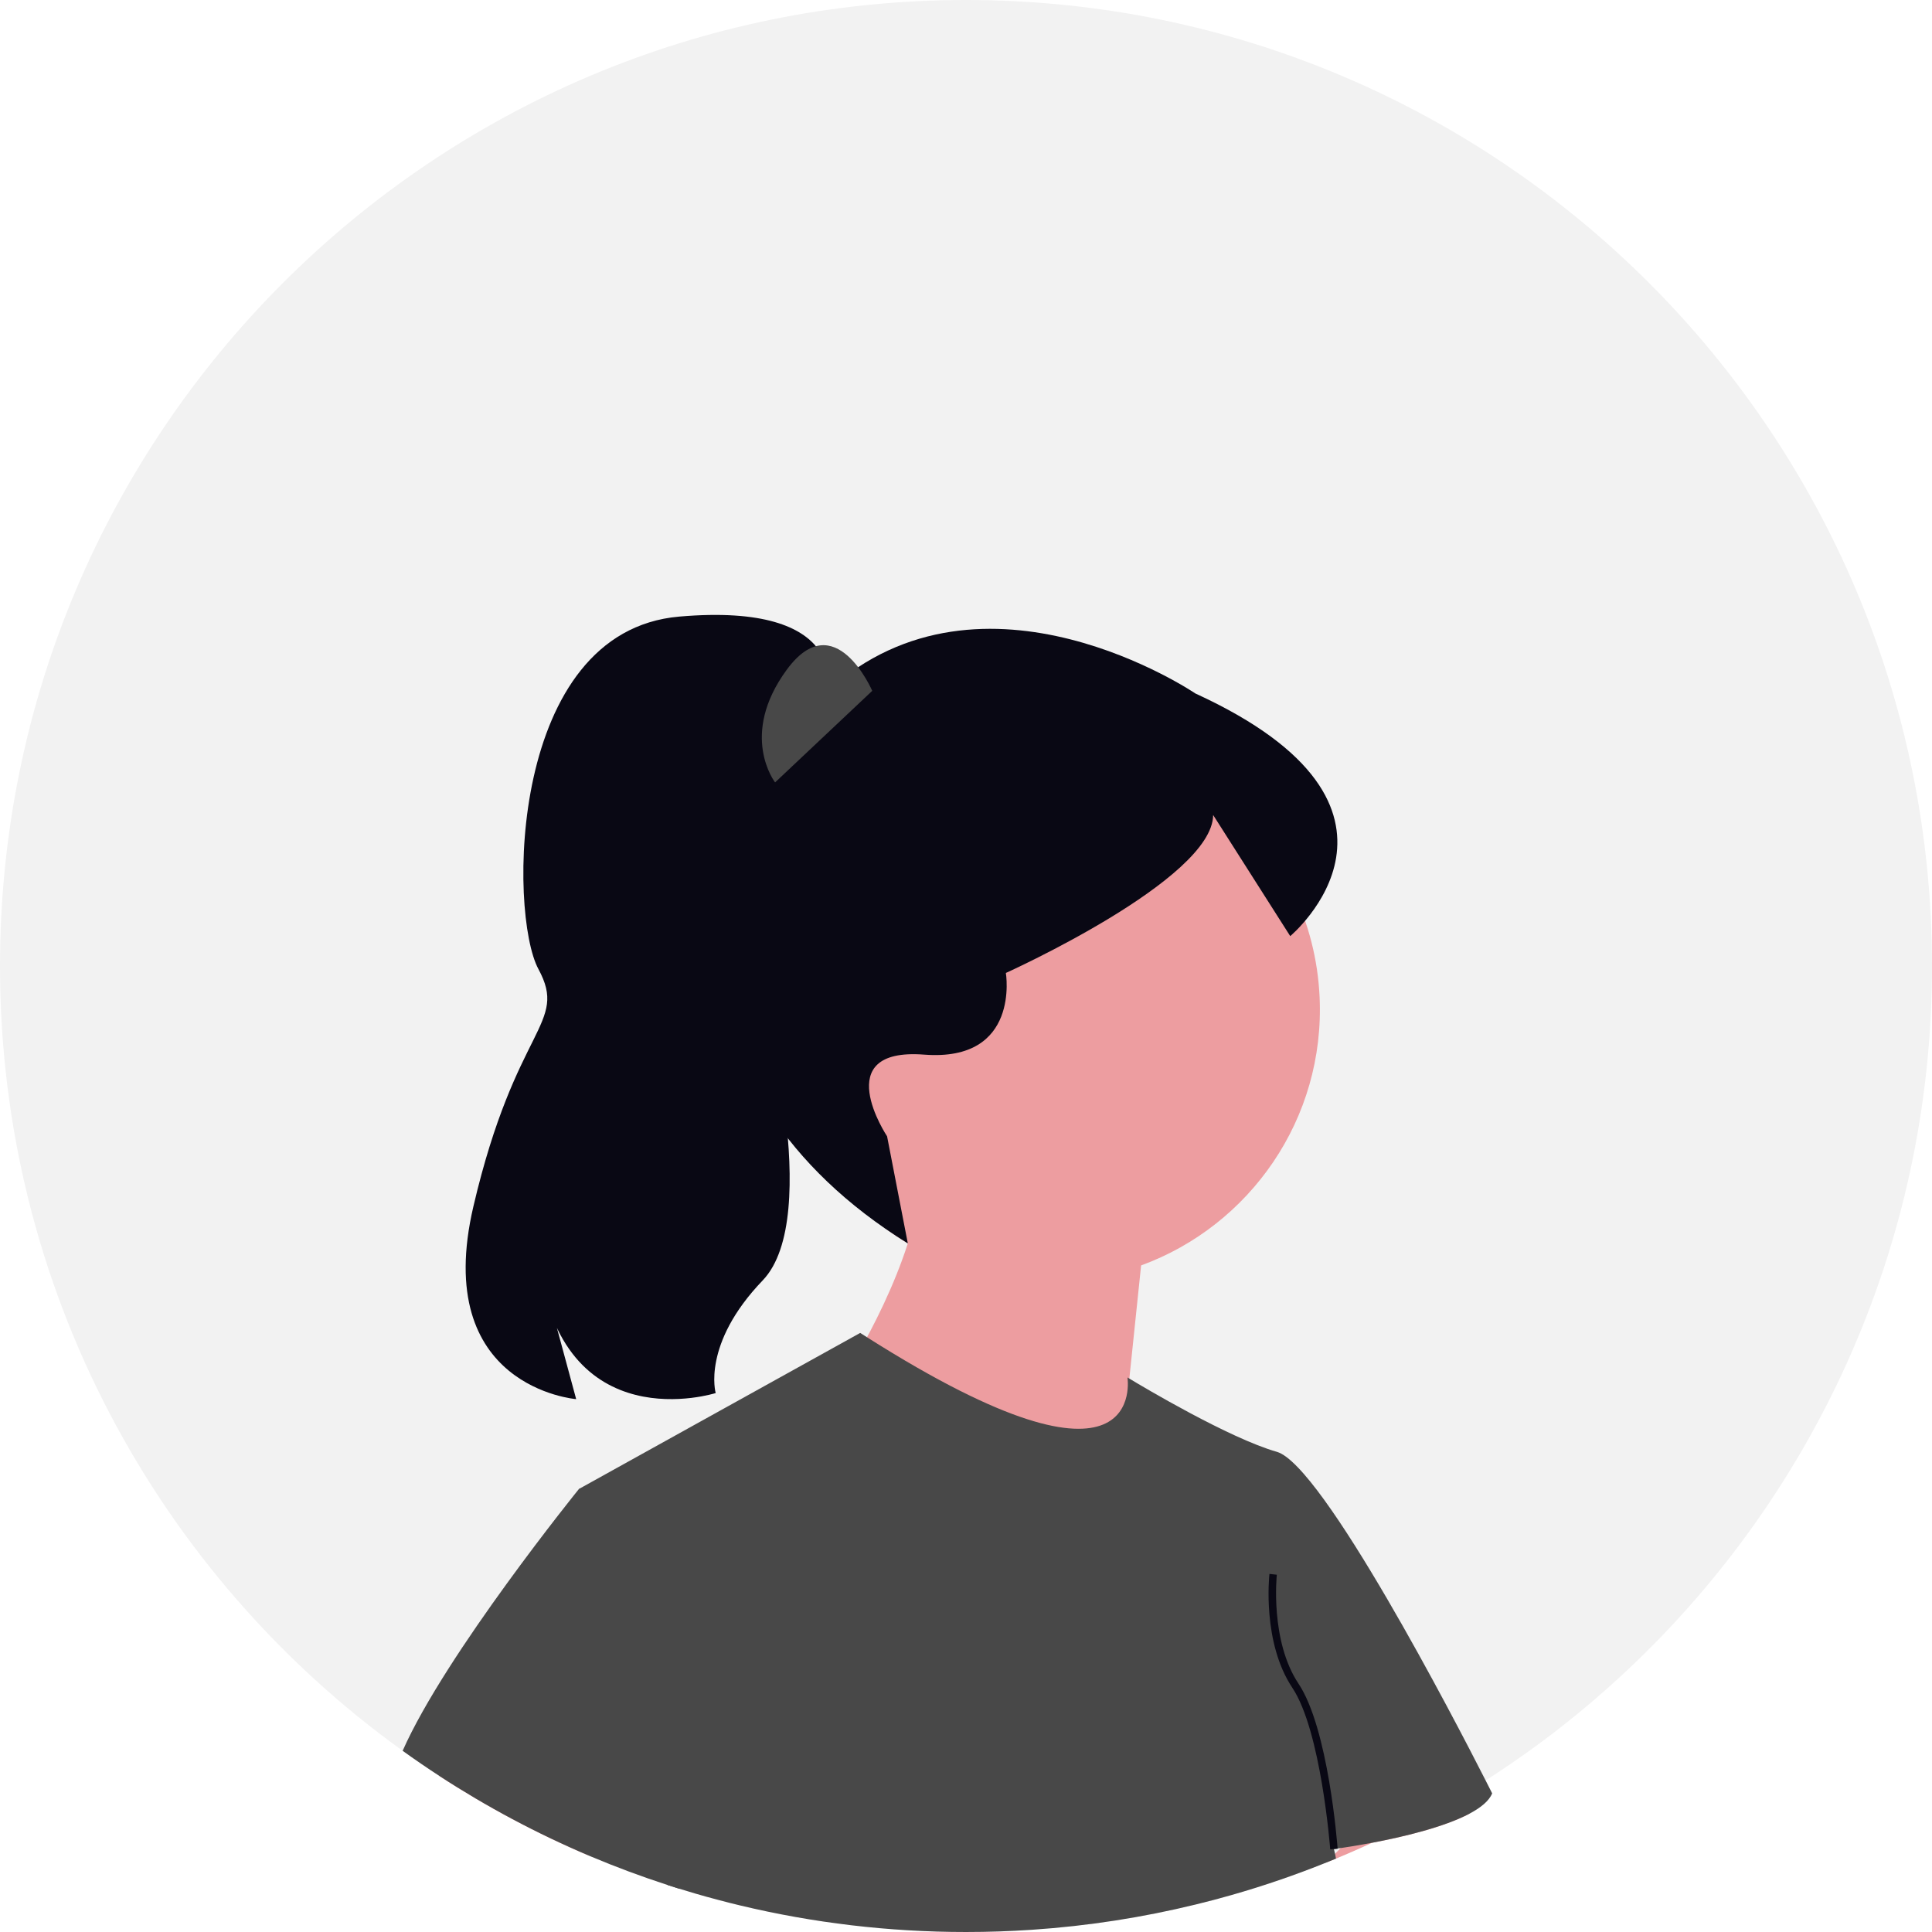
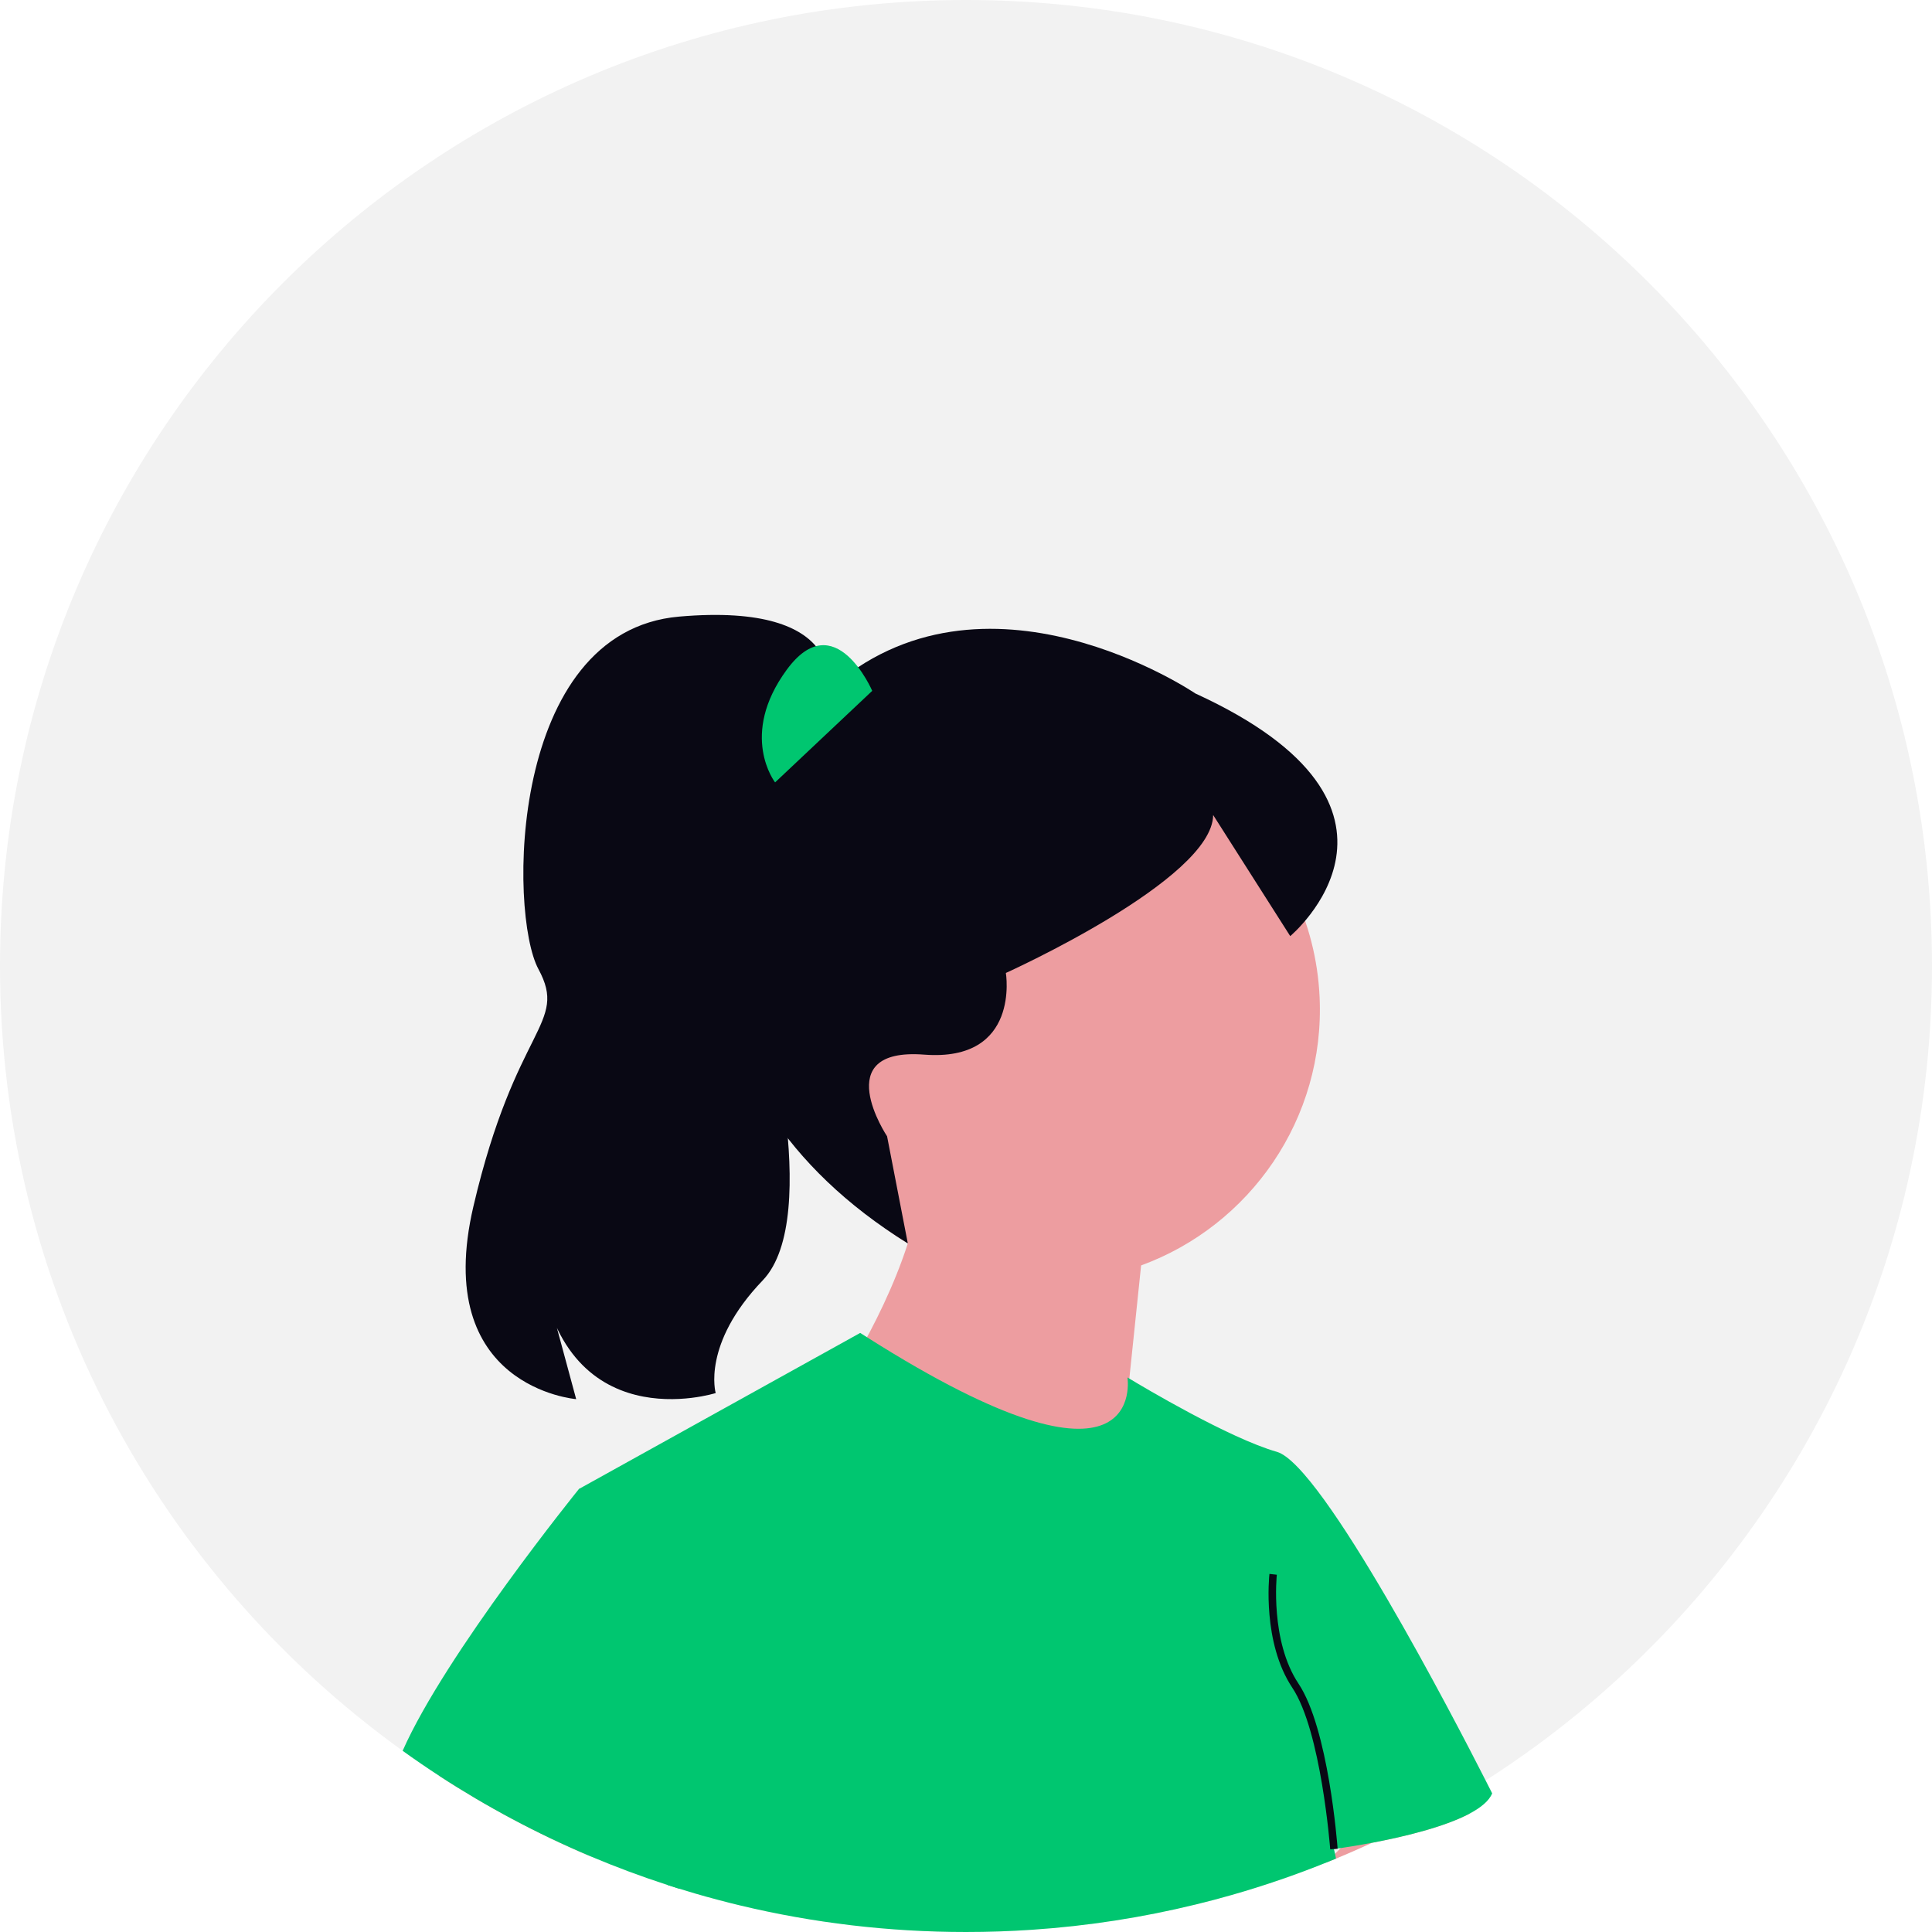
<svg xmlns="http://www.w3.org/2000/svg" width="743" height="743" viewBox="0 0 743 743" role="img" artist="Katerina Limpitsouni" source="https://undraw.co/">
  <path d="M743,371.5c0,108.42-46.45,206-120.54,273.909-12.96,11.891-26.77,22.87-41.33,32.83-3.229,2.21-6.49,4.38-9.79,6.49-3.1,1.98-6.24,3.91-9.4,5.8-2.521,1.511-5.061,2.98-7.62,4.431-8.68,4.93-17.58,9.51-26.68,13.729h-.02c-1.03.49-2.06.96-3.1,1.43-.63.29-1.26.57-1.9.851-2.92,1.3-5.87,2.57-8.83,3.8-1.22.5-2.44,1-3.66,1.49-11.9,4.8-24.1,8.99-36.57,12.54-4.52,1.29-9.07,2.5-13.66,3.609-20.38,4.98-41.42,8.28-62.96,9.73-8.41.57-16.89.86-25.44.86-29.85,0-58.87-3.521-86.68-10.17-2.91-.69-5.82-1.421-8.7-2.2-2.88-.75-5.75-1.55-8.6-2.38-2.16-.631-4.31-1.28-6.46-1.95-1.42-.431-2.84-.891-4.26-1.351-10.03-3.25-19.88-6.92-29.52-10.979-.2-.09-.41-.17-.61-.26-20.2-8.561-39.49-18.86-57.67-30.7v-.01c-4.8-3.12-9.51-6.351-14.15-9.69C61.07,605.88,0,495.819,0,371.5,0,166.33,166.33,0,371.5,0s371.5,166.33,371.5,371.5Z" fill="#f2f2f2" />
  <path d="M292.984,381.833s23.871,86.061.328,110.582c-23.544,24.521-18.073,43.321-18.073,43.321,0,0-59.474,18.985-68.162-51.301l14.505,53.637s-55.835-4.405-39.514-74.157c16.321-69.752,36.553-69.824,25.009-91.202-11.543-21.378-11.543-129.875,54.126-135.586,65.67-5.71,57.104,28.552,57.104,28.552l-25.322,116.154Z" fill="#090814" />
  <path d="M565.17,697.47c-9.91,5.27-25.87,9.01-37.53,11.22h-.02c-1.03.49-2.06.96-3.1,1.43-.63.29-1.26.57-1.9.851-2.92,1.3-5.87,2.57-8.83,3.8-1.22.5-2.44,1-3.66,1.49l3.29-3.34,2.17-2.2,37.6-38.18s3.54,6.93,8.75,17.989c1.02,2.16,2.1,4.48,3.229,6.94Z" fill="#ed9da0" />
  <path d="M298.196,393.126c-2.692-57.793,41.976-106.826,99.769-109.518,57.793-2.692,106.827,41.976,109.519,99.769,2.183,46.871-26.786,87.974-68.641,103.275l-14.002,134.635-107.13-81.135s20.957-29.415,31.414-61.969c-29.111-17.424-49.232-48.625-50.929-85.056Z" fill="#ed9da0" />
-   <path d="M573.85,689.68c-1.16,2.89-4.34,5.479-8.68,7.79-9.91,5.27-25.87,9.01-37.53,11.22h-.02c-5.14.98-9.45,1.65-12.03,2.03-.45.07-.84.13-1.18.17-.69.1-1.15.16-1.33.19l-.09.01c.16.609.3,1.229.43,1.83.14.62.271,1.239.37,1.85-1.22.5-2.44,1-3.66,1.49-11.9,4.8-24.1,8.99-36.57,12.54-4.52,1.29-9.07,2.5-13.66,3.609-20.38,4.98-41.42,8.28-62.96,9.73-8.41.57-16.89.86-25.44.86-29.85,0-58.87-3.521-86.68-10.17-2.91-.69-5.82-1.421-8.7-2.2-2.88-.75-5.75-1.55-8.6-2.38-2.16-.631-4.31-1.28-6.46-1.95-1.42-.431-2.84-.891-4.26-1.351l-34.14-152.34,108.15-60c.88.561,1.75,1.12,2.62,1.67,108.6,68.86,100.17,15.46,100.17,15.46,0,0,.25.15.71.431,5.24,3.16,38.37,22.92,56.74,28.17,17.6,5.029,68.42,103.069,80.29,126.39,1.62,3.16,2.51,4.95,2.51,4.95Z" fill="#484848" />
+   <path d="M573.85,689.68c-1.16,2.89-4.34,5.479-8.68,7.79-9.91,5.27-25.87,9.01-37.53,11.22h-.02c-5.14.98-9.45,1.65-12.03,2.03-.45.07-.84.13-1.18.17-.69.1-1.15.16-1.33.19l-.09.01c.16.609.3,1.229.43,1.83.14.62.271,1.239.37,1.85-1.22.5-2.44,1-3.66,1.49-11.9,4.8-24.1,8.99-36.57,12.54-4.52,1.29-9.07,2.5-13.66,3.609-20.38,4.98-41.42,8.28-62.96,9.73-8.41.57-16.89.86-25.44.86-29.85,0-58.87-3.521-86.68-10.17-2.91-.69-5.82-1.421-8.7-2.2-2.88-.75-5.75-1.55-8.6-2.38-2.16-.631-4.31-1.28-6.46-1.95-1.42-.431-2.84-.891-4.26-1.351l-34.14-152.34,108.15-60c.88.561,1.75,1.12,2.62,1.67,108.6,68.86,100.17,15.46,100.17,15.46,0,0,.25.15.71.431,5.24,3.16,38.37,22.92,56.74,28.17,17.6,5.029,68.42,103.069,80.29,126.39,1.62,3.16,2.51,4.95,2.51,4.95Z" fill="#00c670" />
  <path d="M511.569,711.196c-.033-.454-3.494-45.507-14.574-62.128-11.577-17.365-8.917-42.708-8.797-43.779l2.838.315c-.028.254-2.657,25.393,8.334,41.88,11.496,17.245,14.909,61.621,15.048,63.5l-2.85.212Z" fill="#090814" />
  <path d="M459.711,266.69s-81.446-55.26-141.405-1.011c-59.959,54.249-63.993,153.762,30.818,212.503l-7.976-41.191s-22.842-34.262,14.276-31.407,31.407-31.407,31.407-31.407c0,0,79.495-35.834,79.72-60.745l29.641,46.573s59.241-49.475-36.481-93.314Z" fill="#090814" />
-   <path d="M335.437,265.679s-14.36-33.349-32.877-8.109c-18.517,25.24-4.48,43.321-4.48,43.321l37.357-35.212Z" fill="#484848" />
+   <path d="M335.437,265.679s-14.36-33.349-32.877-8.109c-18.517,25.24-4.48,43.321-4.48,43.321l37.357-35.212Z" fill="#00c670" />
  <path d="M226.67,713.71c-20.2-8.561-39.49-18.86-57.67-30.7v-.01c3.88-6.591,6.29-10.46,6.29-10.46l51.38,41.17Z" fill="#ed9da0" />
-   <path d="M293.31,663.27l-32.25,63.03c-1.42-.431-2.84-.891-4.26-1.351-10.03-3.25-19.88-6.92-29.52-10.979-.2-.09-.41-.17-.61-.26-20.2-8.561-39.49-18.86-57.67-30.7v-.01c-4.8-3.12-9.51-6.351-14.15-9.69,16.43-37.229,67.81-100.7,67.81-100.7l29.98,1.431,40.67,89.229Z" fill="#484848" />
+   <path d="M293.31,663.27l-32.25,63.03c-1.42-.431-2.84-.891-4.26-1.351-10.03-3.25-19.88-6.92-29.52-10.979-.2-.09-.41-.17-.61-.26-20.2-8.561-39.49-18.86-57.67-30.7v-.01c-4.8-3.12-9.51-6.351-14.15-9.69,16.43-37.229,67.81-100.7,67.81-100.7l29.98,1.431,40.67,89.229Z" fill="#00c670" />
</svg>
